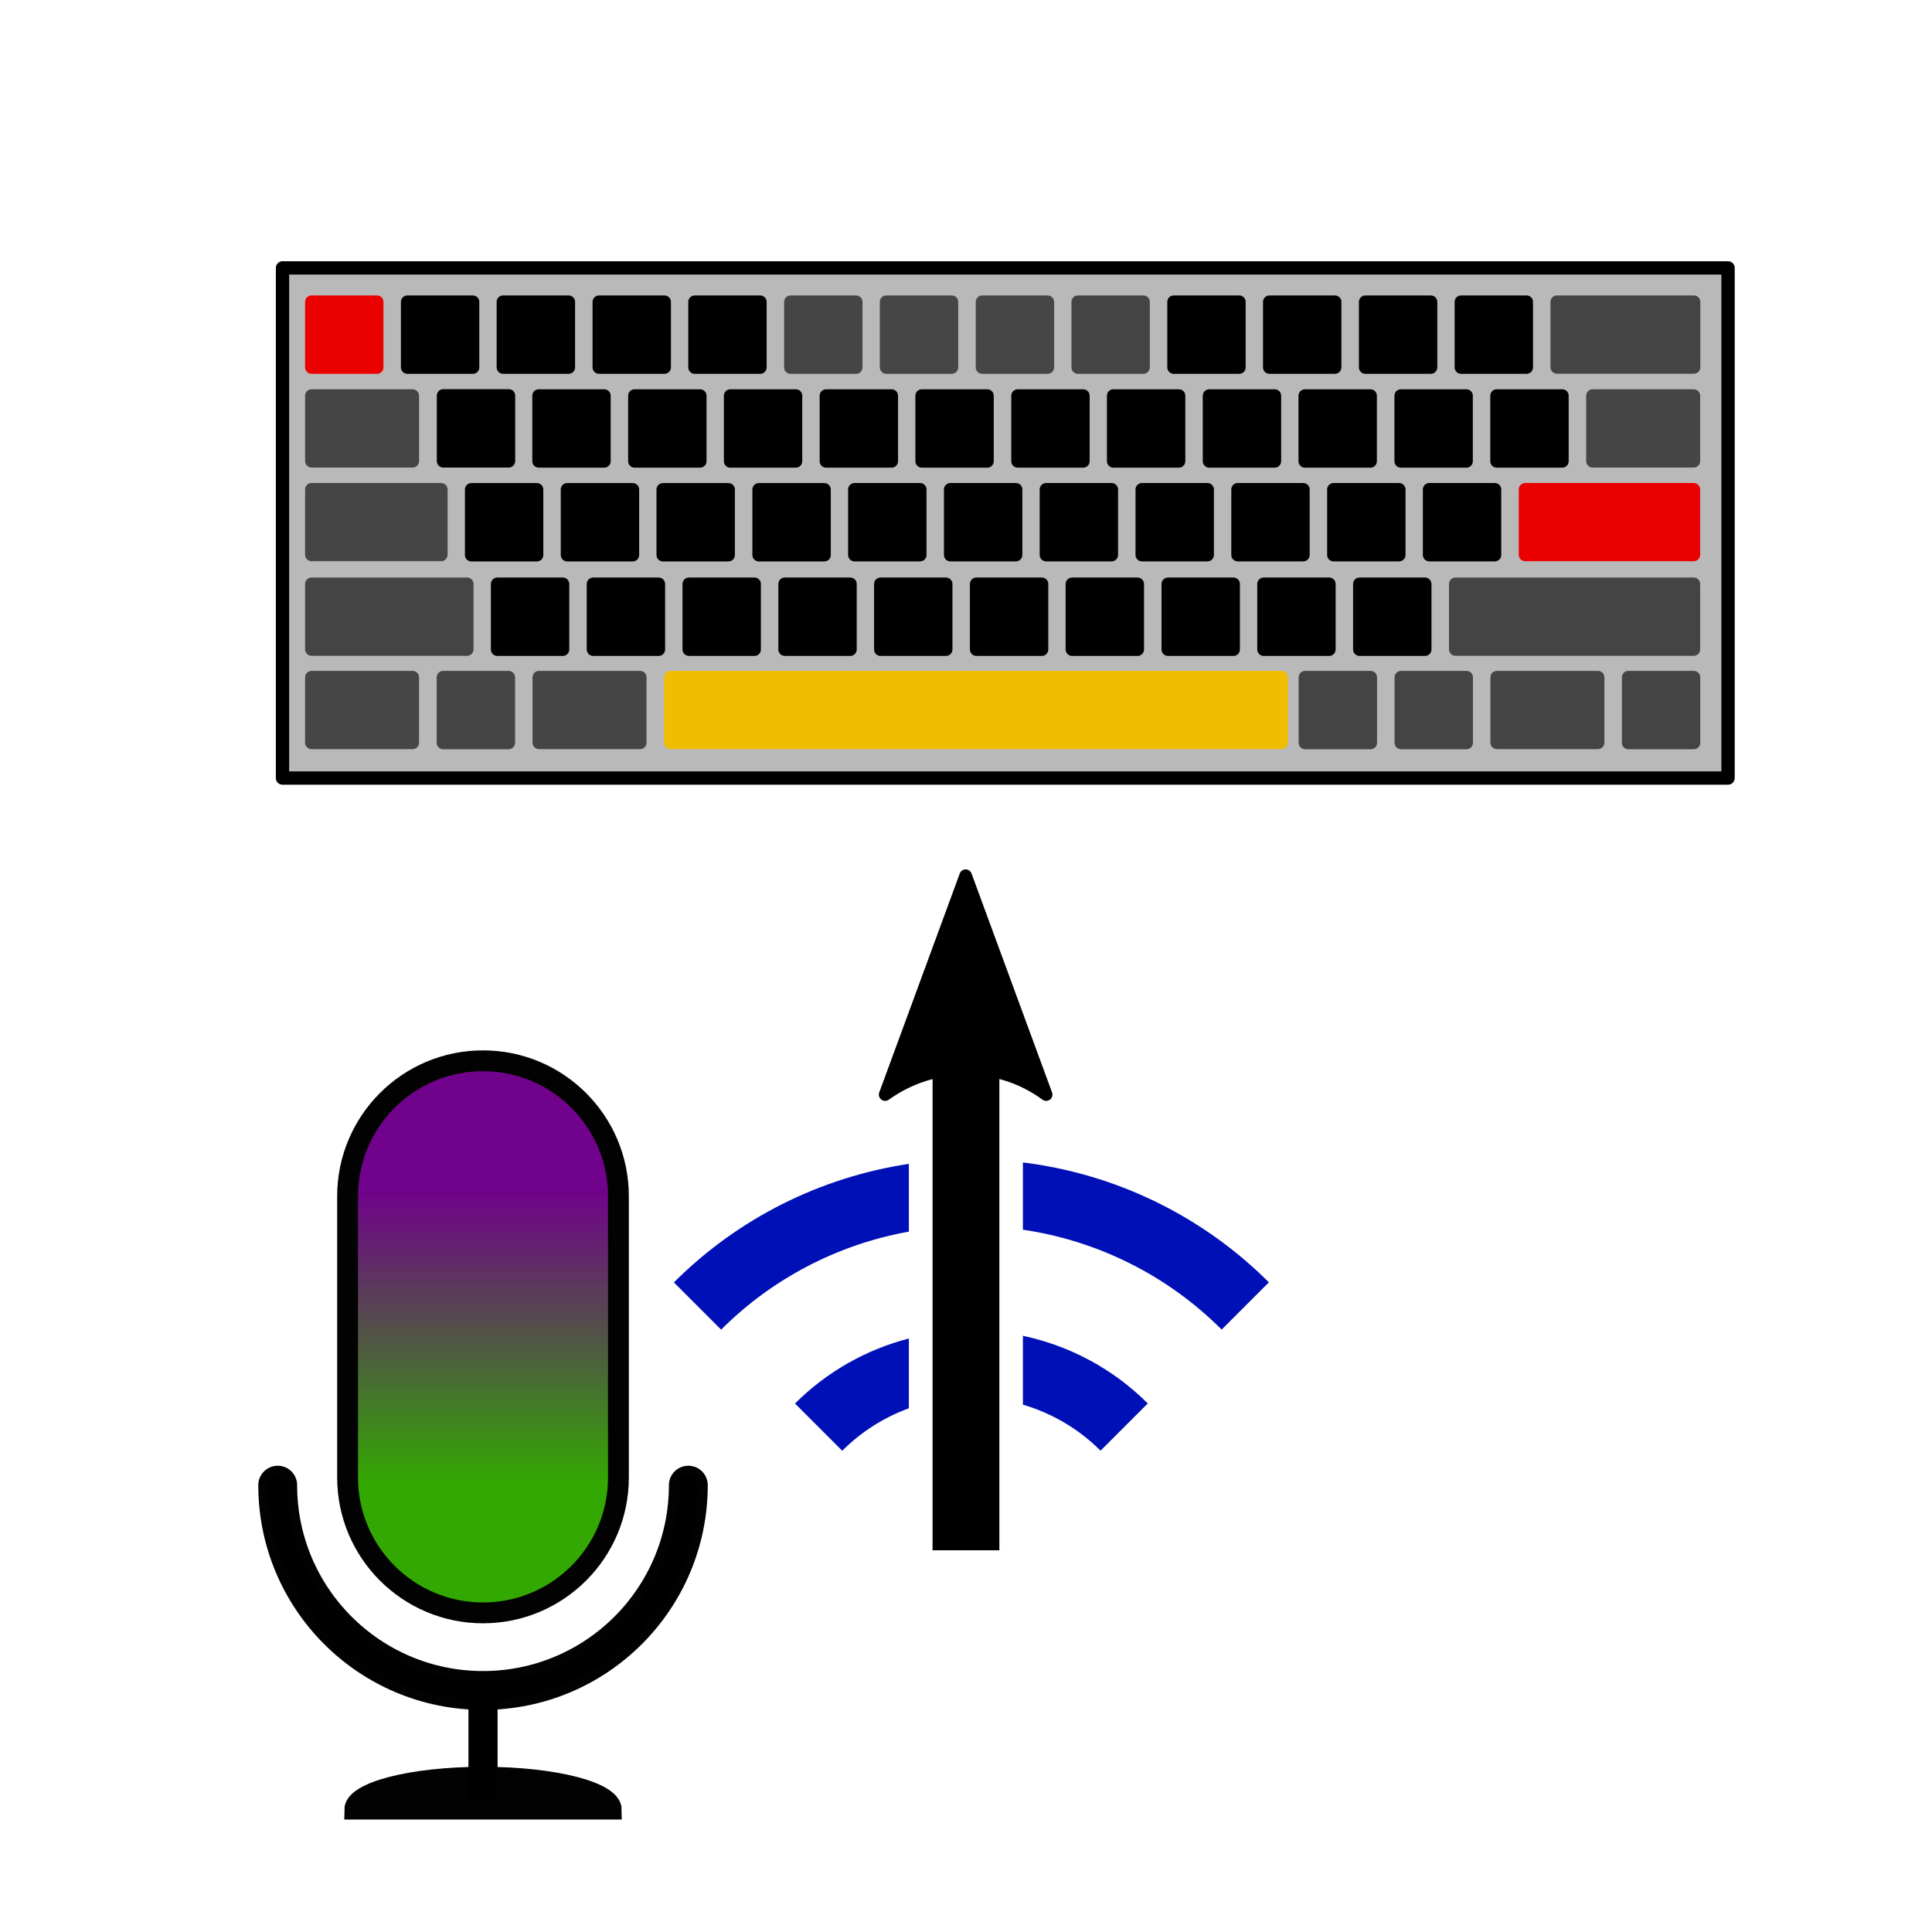
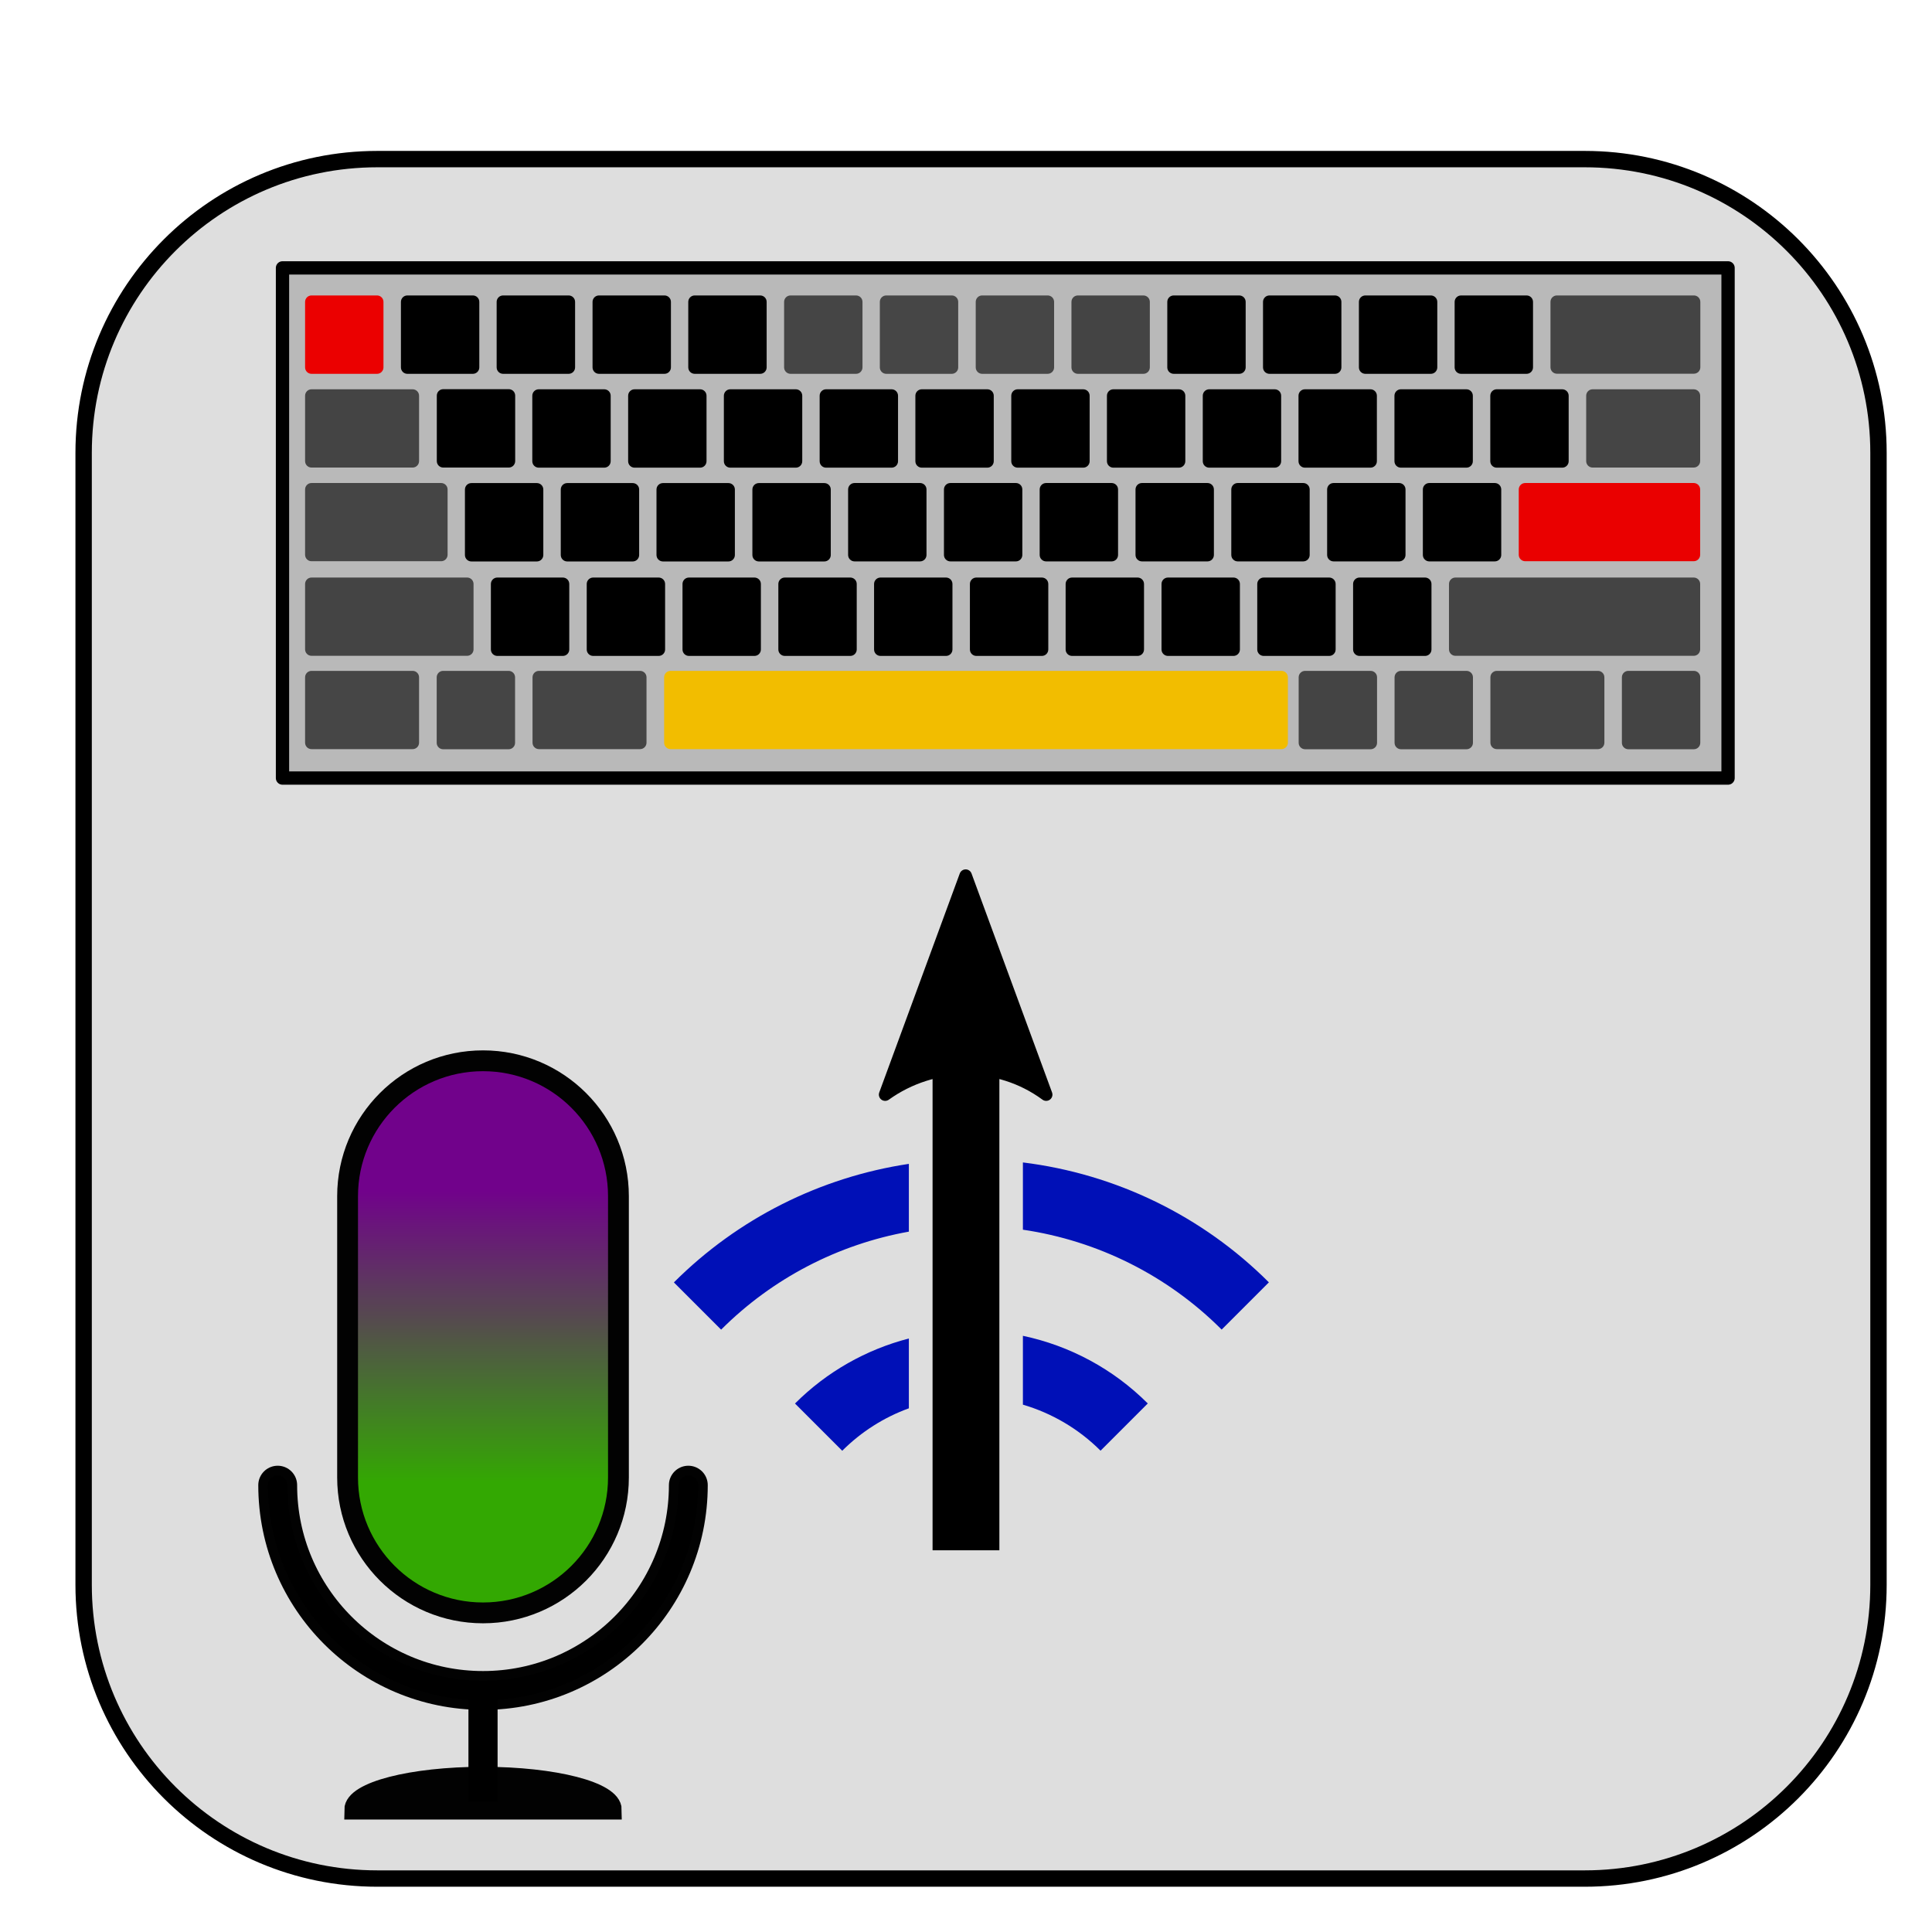
<svg xmlns="http://www.w3.org/2000/svg" xmlns:xlink="http://www.w3.org/1999/xlink" width="128" height="128" viewBox="0 0 33.867 33.867" version="1.1" id="svg1" xml:space="preserve">
  <defs id="defs1">
    <linearGradient id="linearGradient102">
      <stop style="stop-color:#70008a;stop-opacity:1;" offset="0" id="stop102" />
      <stop style="stop-color:#31a700;stop-opacity:1;" offset="1" id="stop103" />
    </linearGradient>
    <marker orient="auto" refY="0" refX="0" id="Arrow2Send" style="overflow:visible">
      <path id="path6763" style="fill:#000000;fill-opacity:1;fill-rule:evenodd;stroke:#000000;stroke-width:0.625;stroke-linejoin:round;stroke-opacity:1" d="M 8.719,4.034 -2.207,0.016 8.719,-4.002 c -1.745,2.372 -1.735,5.617 -6e-7,8.035 z" transform="matrix(-0.3,0,0,-0.3,0.69,0)" />
    </marker>
    <style id="style6" type="text/css">
    .fil0 {fill:black}
  </style>
    <linearGradient xlink:href="#linearGradient102" id="linearGradient103" x1="8.467" y1="20.878" x2="8.467" y2="25.991" gradientUnits="userSpaceOnUse" />
  </defs>
+   <rect style="font-variation-settings:'wght' 700;fill:#dedede;fill-opacity:1;stroke:#000000;stroke-width:0.287;stroke-linecap:square;stroke-linejoin:round;stroke-dasharray:none" id="rect1" width="31.463" height="30.141" x="1.466" y="2.789" ry="5.148" rx="5.148" />
  <rect style="font-variation-settings:'wght' 700;fill:#b9b9b9;stroke:#000000;stroke-width:0.233;stroke-linecap:square;stroke-linejoin:round;stroke-dasharray:none;stroke-opacity:1;fill-opacity:1" id="rect99" width="25.34" height="8.943" x="4.952" y="4.696" />
  <path id="path2985" opacity="0.99" d="m 12.066,26.034 c 0,1.988 -1.611,3.599 -3.599,3.599 -1.988,0 -3.599,-1.611 -3.599,-3.599 v 0" fill-opacity="0" stroke-linecap="round" stroke-width="0.34" style="stroke:#000000" />
  <path id="path2987" opacity="0.99" d="m 12.066,26.034 c 0,1.988 -1.611,3.599 -3.599,3.599 -1.988,0 -3.599,-1.611 -3.599,-3.599 v 0" fill-opacity="0" stroke-linecap="round" stroke-width="0.681" style="stroke:#000000" />
  <path id="path2989" d="m 8.467,29.633 v 1.946" stroke-width="0.511" fill="none" style="stroke:#000000" />
  <path id="path2993" opacity="0.99" d="m 6.205,31.725 c 2e-7,-0.322 1.013,-0.584 2.262,-0.584 1.249,0 2.262,0.261 2.262,0.584 z" stroke-linecap="round" stroke-width="0.34" style="stroke:#000000" />
  <path id="path2997" opacity="0.99" stroke-width="0.365" stroke-linecap="round" d="m 8.467,18.595 c -1.311,0 -2.374,1.063 -2.374,2.374 v 4.93 c 0,1.311 1.063,2.374 2.374,2.374 1.311,0 2.374,-1.063 2.374,-2.374 v -4.93 c 0,-1.311 -1.063,-2.374 -2.374,-2.374 z" style="fill:url(#linearGradient103);fill-opacity:1;stroke:#000000" />
  <path style="color:#000000;font-style:normal;font-variant:normal;font-weight:normal;font-stretch:normal;font-size:medium;line-height:normal;font-family:sans-serif;text-indent:0;text-align:start;text-decoration:none;text-decoration-line:none;text-decoration-style:solid;text-decoration-color:#000000;letter-spacing:normal;word-spacing:normal;text-transform:none;writing-mode:lr-tb;direction:ltr;baseline-shift:baseline;text-anchor:start;white-space:normal;clip-rule:nonzero;display:inline;overflow:visible;visibility:visible;isolation:auto;mix-blend-mode:normal;color-interpolation:sRGB;color-interpolation-filters:linearRGB;solid-color:#000000;solid-opacity:1;fill:#0010b7;fill-opacity:1;fill-rule:nonzero;stroke:none;stroke-width:1.171;stroke-linecap:butt;stroke-linejoin:round;stroke-miterlimit:4;stroke-dasharray:none;stroke-dashoffset:0;stroke-opacity:1;color-rendering:auto;image-rendering:auto;shape-rendering:auto;text-rendering:auto;enable-background:accumulate" d="m 11.813,22.48 0.828,0.828 c 0.902,-0.902 2.053,-1.496 3.291,-1.718 v -1.188 c -1.55,0.233 -2.997,0.956 -4.119,2.078 z m 2.123,2.123 0.828,0.828 c 0.334,-0.334 0.733,-0.586 1.168,-0.744 v -1.224 c -0.749,0.194 -1.44,0.584 -1.996,1.14 z m 3.995,0.02 c 0.51,0.15 0.979,0.425 1.361,0.807 l 0.828,-0.828 c -0.604,-0.604 -1.366,-1.012 -2.189,-1.186 z m 0,-3.067 c 1.312,0.193 2.536,0.802 3.484,1.751 l 0.828,-0.828 c -1.168,-1.168 -2.689,-1.902 -4.312,-2.102 z" id="path6676-1" />
  <path style="color:#000000;clip-rule:nonzero;display:inline;overflow:visible;visibility:visible;isolation:auto;mix-blend-mode:normal;color-interpolation:sRGB;color-interpolation-filters:linearRGB;solid-color:#000000;solid-opacity:1;fill:#000000;fill-opacity:1;fill-rule:nonzero;stroke:#000000;stroke-width:1.171;stroke-linecap:butt;stroke-linejoin:round;stroke-miterlimit:4;stroke-dasharray:none;stroke-dashoffset:0;stroke-opacity:1;marker-end:url(#Arrow2Send);color-rendering:auto;image-rendering:auto;shape-rendering:auto;text-rendering:auto;enable-background:accumulate" d="M 16.933,27.176 V 16.933" id="path6724" />
  <path style="fill:#000000;fill-rule:evenodd;stroke-width:0.001" d="m 9.444,6.824 h 1.148 c 0.062,0 0.113,0.05 0.113,0.113 v 1.148 c 0,0.062 -0.05,0.113 -0.113,0.113 H 9.444 c -0.062,0 -0.113,-0.05 -0.113,-0.113 V 6.937 c 0,-0.062 0.05,-0.113 0.113,-0.113 z" id="path99" />
  <path style="fill:#000000;fill-rule:evenodd;stroke-width:0.001" d="m 11.124,6.824 h 1.148 c 0.062,0 0.113,0.05 0.113,0.113 v 1.148 c 0,0.062 -0.05,0.113 -0.113,0.113 h -1.148 c -0.062,0 -0.113,-0.05 -0.113,-0.113 V 6.937 c 0,-0.062 0.05,-0.113 0.113,-0.113 z" id="path97" />
  <path style="fill:#000000;fill-rule:evenodd;stroke-width:0.001" d="m 12.802,6.824 h 1.148 c 0.062,0 0.113,0.05 0.113,0.113 v 1.148 c 0,0.062 -0.05,0.113 -0.113,0.113 h -1.148 c -0.062,0 -0.113,-0.05 -0.113,-0.113 V 6.937 c 0,-0.062 0.05,-0.113 0.113,-0.113 z" id="path94" />
  <path style="fill:#000000;fill-rule:evenodd;stroke-width:0.001" d="m 14.481,6.824 h 1.148 c 0.062,0 0.113,0.05 0.113,0.113 v 1.148 c 0,0.062 -0.05,0.113 -0.113,0.113 h -1.148 c -0.062,0 -0.113,-0.05 -0.113,-0.113 V 6.937 c 0,-0.062 0.05,-0.113 0.113,-0.113 z" id="path92" />
  <path style="fill:#000000;fill-rule:evenodd;stroke-width:0.001" d="m 16.159,6.824 h 1.148 c 0.062,0 0.113,0.05 0.113,0.113 v 1.148 c 0,0.062 -0.05,0.113 -0.113,0.113 h -1.148 c -0.062,0 -0.113,-0.05 -0.113,-0.113 V 6.937 c 0,-0.062 0.05,-0.113 0.113,-0.113 z" id="path90" />
  <path style="fill:#000000;fill-rule:evenodd;stroke-width:0.001" d="m 17.84,6.824 h 1.148 c 0.062,0 0.113,0.05 0.113,0.113 v 1.148 c 0,0.062 -0.05,0.113 -0.113,0.113 h -1.148 c -0.062,0 -0.113,-0.05 -0.113,-0.113 V 6.937 c 0,-0.062 0.05,-0.113 0.113,-0.113 z" id="path88" />
  <path style="fill:#000000;fill-rule:evenodd;stroke-width:0.001" d="m 19.517,6.824 h 1.148 c 0.062,0 0.113,0.05 0.113,0.113 v 1.148 c 0,0.062 -0.05,0.113 -0.113,0.113 h -1.148 c -0.062,0 -0.113,-0.05 -0.113,-0.113 V 6.937 c 0,-0.062 0.05,-0.113 0.113,-0.113 z" id="path86" />
  <path style="fill:#000000;fill-rule:evenodd;stroke-width:0.001" d="m 21.197,6.824 h 1.148 c 0.062,0 0.113,0.05 0.113,0.113 v 1.148 c 0,0.062 -0.05,0.113 -0.113,0.113 h -1.148 c -0.062,0 -0.113,-0.05 -0.113,-0.113 V 6.937 c 0,-0.062 0.05,-0.113 0.113,-0.113 z" id="path83" />
  <path style="fill:#000000;fill-rule:evenodd;stroke-width:0.001" d="m 22.875,6.824 h 1.148 c 0.062,0 0.113,0.05 0.113,0.113 v 1.148 c 0,0.062 -0.05,0.113 -0.113,0.113 h -1.148 c -0.062,0 -0.113,-0.05 -0.113,-0.113 V 6.937 c 0,-0.062 0.05,-0.113 0.113,-0.113 z" id="path80" />
  <path style="fill:#000000;fill-rule:evenodd;stroke-width:0.001" d="m 8.263,8.468 h 1.148 c 0.062,0 0.113,0.05 0.113,0.113 V 9.729 c 0,0.062 -0.05,0.113 -0.113,0.113 H 8.263 c -0.062,0 -0.113,-0.05 -0.113,-0.113 V 8.581 c 0,-0.062 0.05,-0.113 0.113,-0.113 z" id="path77" />
  <path style="fill:#000000;fill-rule:evenodd;stroke-width:0.001" d="m 9.943,8.468 h 1.148 c 0.062,0 0.113,0.05 0.113,0.113 V 9.729 c 0,0.062 -0.05,0.113 -0.113,0.113 H 9.943 c -0.062,0 -0.113,-0.05 -0.113,-0.113 V 8.581 c 0,-0.062 0.05,-0.113 0.113,-0.113 z" id="path74" />
  <path style="fill:#000000;fill-rule:evenodd;stroke-width:0.001" d="m 11.621,8.468 h 1.148 c 0.062,0 0.113,0.05 0.113,0.113 V 9.729 c 0,0.062 -0.05,0.113 -0.113,0.113 H 11.621 c -0.062,0 -0.113,-0.05 -0.113,-0.113 V 8.581 c 0,-0.062 0.05,-0.113 0.113,-0.113 z" id="path72" />
  <path style="fill:#000000;fill-rule:evenodd;stroke-width:0.001" d="m 13.302,8.468 h 1.148 c 0.062,0 0.113,0.05 0.113,0.113 V 9.729 c 0,0.062 -0.05,0.113 -0.113,0.113 h -1.148 c -0.062,0 -0.113,-0.05 -0.113,-0.113 V 8.581 c 0,-0.062 0.05,-0.113 0.113,-0.113 z" id="path69" />
  <path style="fill:#000000;fill-rule:evenodd;stroke-width:0.001" d="m 14.98,8.467 h 1.148 c 0.062,0 0.113,0.05 0.113,0.113 v 1.148 c 0,0.062 -0.05,0.113 -0.113,0.113 h -1.148 c -0.062,0 -0.113,-0.05 -0.113,-0.113 V 8.58 c 0,-0.062 0.05,-0.113 0.113,-0.113 z" id="path67" />
  <path style="fill:#000000;fill-rule:evenodd;stroke-width:0.001" d="m 16.66,8.467 h 1.148 c 0.062,0 0.113,0.05 0.113,0.113 v 1.148 c 0,0.062 -0.05,0.113 -0.113,0.113 h -1.148 c -0.062,0 -0.113,-0.05 -0.113,-0.113 V 8.58 c 0,-0.062 0.05,-0.113 0.113,-0.113 z" id="path64" />
  <path style="fill:#000000;fill-rule:evenodd;stroke-width:0.001" d="m 18.338,8.467 h 1.148 c 0.062,0 0.113,0.05 0.113,0.113 v 1.148 c 0,0.062 -0.05,0.113 -0.113,0.113 h -1.148 c -0.062,0 -0.113,-0.05 -0.113,-0.113 V 8.58 c 0,-0.062 0.05,-0.113 0.113,-0.113 z" id="path62" />
  <path style="fill:#000000;fill-rule:evenodd;stroke-width:0.001" d="m 20.018,8.467 h 1.148 c 0.062,0 0.113,0.05 0.113,0.113 v 1.148 c 0,0.062 -0.05,0.113 -0.113,0.113 h -1.148 c -0.062,0 -0.113,-0.05 -0.113,-0.113 V 8.58 c 0,-0.062 0.05,-0.113 0.113,-0.113 z" id="path59" />
  <path style="fill:#000000;fill-rule:evenodd;stroke-width:0.001" d="m 21.697,8.467 h 1.148 c 0.062,0 0.113,0.05 0.113,0.113 v 1.148 c 0,0.062 -0.05,0.113 -0.113,0.113 h -1.148 c -0.062,0 -0.113,-0.05 -0.113,-0.113 V 8.58 c 0,-0.062 0.05,-0.113 0.113,-0.113 z" id="path57" />
  <path style="fill:#000000;fill-rule:evenodd;stroke-width:0.001" d="m 8.718,10.124 h 1.148 c 0.062,0 0.113,0.05 0.113,0.113 v 1.148 c 0,0.062 -0.05,0.113 -0.113,0.113 H 8.718 c -0.062,0 -0.113,-0.05 -0.113,-0.113 v -1.148 c 0,-0.062 0.05,-0.113 0.113,-0.113 z" id="path55" />
  <path style="fill:#000000;fill-rule:evenodd;stroke-width:0.001" d="m 10.398,10.124 h 1.148 c 0.062,0 0.113,0.05 0.113,0.113 v 1.148 c 0,0.062 -0.05,0.113 -0.113,0.113 h -1.148 c -0.062,0 -0.113,-0.05 -0.113,-0.113 v -1.148 c 0,-0.062 0.05,-0.113 0.113,-0.113 z" id="path53" />
  <path style="fill:#000000;fill-rule:evenodd;stroke-width:0.001" d="m 12.077,10.124 h 1.148 c 0.062,0 0.113,0.05 0.113,0.113 v 1.148 c 0,0.062 -0.05,0.113 -0.113,0.113 h -1.148 c -0.062,0 -0.113,-0.05 -0.113,-0.113 v -1.148 c 0,-0.062 0.05,-0.113 0.113,-0.113 z" id="path51" />
  <path style="fill:#000000;fill-rule:evenodd;stroke-width:0.001" d="m 13.757,10.124 h 1.148 c 0.062,0 0.113,0.05 0.113,0.113 v 1.148 c 0,0.062 -0.05,0.113 -0.113,0.113 h -1.148 c -0.062,0 -0.113,-0.05 -0.113,-0.113 v -1.148 c 0,-0.062 0.05,-0.113 0.113,-0.113 z" id="path49" />
  <path style="fill:#000000;fill-rule:evenodd;stroke-width:0.001" d="m 15.435,10.124 h 1.148 c 0.062,0 0.113,0.05 0.113,0.113 v 1.148 c 0,0.062 -0.05,0.113 -0.113,0.113 h -1.148 c -0.062,0 -0.113,-0.05 -0.113,-0.113 v -1.148 c 0,-0.062 0.05,-0.113 0.113,-0.113 z" id="path47" />
  <path style="fill:#000000;fill-rule:evenodd;stroke-width:0.001" d="m 17.115,10.124 h 1.148 c 0.062,0 0.113,0.05 0.113,0.113 v 1.148 c 0,0.062 -0.05,0.113 -0.113,0.113 h -1.148 c -0.062,0 -0.113,-0.05 -0.113,-0.113 v -1.148 c 0,-0.062 0.05,-0.113 0.113,-0.113 z" id="path44" />
  <path style="fill:#000000;fill-rule:evenodd;stroke-width:0.001" d="m 18.793,10.124 h 1.148 c 0.062,0 0.113,0.05 0.113,0.113 v 1.148 c 0,0.062 -0.05,0.113 -0.113,0.113 h -1.148 c -0.062,0 -0.113,-0.05 -0.113,-0.113 v -1.148 c 0,-0.062 0.05,-0.113 0.113,-0.113 z" id="path42" />
  <path style="fill:#000000;fill-rule:evenodd;stroke-width:0.001" d="m 23.377,8.467 h 1.148 c 0.062,0 0.113,0.05 0.113,0.113 v 1.148 c 0,0.062 -0.05,0.113 -0.113,0.113 h -1.148 c -0.062,0 -0.113,-0.05 -0.113,-0.113 V 8.58 c 0,-0.062 0.05,-0.113 0.113,-0.113 z" id="path40" />
  <path style="fill:#000000;fill-rule:evenodd;stroke-width:0.001" d="m 25.055,8.467 h 1.148 c 0.062,0 0.113,0.05 0.113,0.113 v 1.148 c 0,0.062 -0.05,0.113 -0.113,0.113 h -1.148 c -0.062,0 -0.113,-0.05 -0.113,-0.113 V 8.58 c 0,-0.062 0.05,-0.113 0.113,-0.113 z" id="path39" />
  <path style="fill:#000000;fill-rule:evenodd;stroke-width:0.001" d="m 24.557,6.824 h 1.148 c 0.062,0 0.113,0.05 0.113,0.113 v 1.148 c 0,0.062 -0.05,0.113 -0.113,0.113 h -1.148 c -0.062,0 -0.113,-0.05 -0.113,-0.113 V 6.937 c 0,-0.062 0.05,-0.113 0.113,-0.113 z" id="path38" />
  <path style="fill:#000000;fill-rule:evenodd;stroke-width:0.001" d="m 26.237,6.824 h 1.148 c 0.062,0 0.113,0.05 0.113,0.113 v 1.148 c 0,0.062 -0.05,0.113 -0.113,0.113 h -1.148 c -0.062,0 -0.113,-0.05 -0.113,-0.113 V 6.937 c 0,-0.062 0.05,-0.113 0.113,-0.113 z" id="path37" />
  <path style="fill:#000000;fill-rule:evenodd;stroke-width:0.001" d="m 20.474,10.124 h 1.148 c 0.062,0 0.113,0.05 0.113,0.113 v 1.148 c 0,0.062 -0.05,0.113 -0.113,0.113 h -1.148 c -0.062,0 -0.113,-0.05 -0.113,-0.113 v -1.148 c 0,-0.062 0.05,-0.113 0.113,-0.113 z" id="path36" />
  <path style="fill:#000000;fill-rule:evenodd;stroke-width:0.001" d="m 22.152,10.124 h 1.148 c 0.062,0 0.113,0.05 0.113,0.113 v 1.148 c 0,0.062 -0.05,0.113 -0.113,0.113 h -1.148 c -0.062,0 -0.113,-0.05 -0.113,-0.113 v -1.148 c 0,-0.062 0.05,-0.113 0.113,-0.113 z" id="path35" />
  <path style="fill:#000000;fill-rule:evenodd;stroke-width:0.001" d="m 23.832,10.124 h 1.148 c 0.062,0 0.113,0.05 0.113,0.113 v 1.148 c 0,0.062 -0.05,0.113 -0.113,0.113 h -1.148 c -0.062,0 -0.113,-0.05 -0.113,-0.113 v -1.148 c 0,-0.062 0.05,-0.113 0.113,-0.113 z" id="path34" />
  <path style="fill:#454545;fill-opacity:1;fill-rule:evenodd;stroke-width:0.001" d="m 27.918,6.824 h 1.772 c 0.062,0 0.113,0.05 0.113,0.113 v 1.146 c 0,0.062 -0.05,0.113 -0.113,0.113 h -1.772 c -0.062,0 -0.113,-0.05 -0.113,-0.113 V 6.937 c 0,-0.062 0.05,-0.113 0.113,-0.113 z" id="path33" />
  <path style="fill:#ea0000;fill-opacity:1;fill-rule:evenodd;stroke-width:0.001" d="m 26.736,8.467 h 2.954 c 0.062,0 0.113,0.05 0.113,0.113 V 9.725 c 0,0.062 -0.05,0.113 -0.113,0.113 h -2.954 c -0.062,0 -0.113,-0.05 -0.113,-0.113 V 8.58 c 0,-0.062 0.05,-0.113 0.113,-0.113 z" id="path32" />
  <path style="fill:#444444;fill-opacity:1;fill-rule:evenodd;stroke-width:0.001" d="m 25.513,10.124 h 4.177 c 0.062,0 0.113,0.05 0.113,0.113 v 1.146 c 0,0.062 -0.05,0.113 -0.113,0.113 h -4.177 c -0.062,0 -0.113,-0.05 -0.113,-0.113 v -1.146 c 0,-0.062 0.05,-0.113 0.113,-0.113 z" id="path31" />
  <path style="fill:#444444;fill-opacity:1;fill-rule:evenodd;stroke-width:0.001" d="m 5.461,6.824 h 1.772 c 0.062,0 0.113,0.05 0.113,0.113 v 1.146 c 0,0.062 -0.05,0.113 -0.113,0.113 H 5.461 c -0.062,0 -0.113,-0.05 -0.113,-0.113 V 6.937 c 0,-0.062 0.05,-0.113 0.113,-0.113 z" id="path30" />
  <path style="fill:#454545;fill-opacity:1;fill-rule:evenodd;stroke-width:0.001" d="m 5.461,8.467 h 2.272 c 0.062,0 0.113,0.05 0.113,0.113 V 9.725 c 0,0.062 -0.05,0.113 -0.113,0.113 H 5.461 c -0.062,0 -0.113,-0.05 -0.113,-0.113 V 8.58 c 0,-0.062 0.05,-0.113 0.113,-0.113 z" id="path29" />
  <path style="fill:#444444;fill-opacity:1;fill-rule:evenodd;stroke-width:0.001" d="m 5.461,10.124 h 2.727 c 0.062,0 0.113,0.05 0.113,0.113 v 1.146 c 0,0.062 -0.05,0.113 -0.113,0.113 H 5.461 c -0.062,0 -0.113,-0.05 -0.113,-0.113 v -1.146 c 0,-0.062 0.05,-0.113 0.113,-0.113 z" id="path28" />
  <path style="fill:#464646;fill-opacity:1;fill-rule:evenodd;stroke-width:0.001" d="m 5.461,11.76 h 1.772 c 0.062,0 0.113,0.05 0.113,0.113 v 1.146 c 0,0.062 -0.05,0.113 -0.113,0.113 H 5.461 c -0.062,0 -0.113,-0.05 -0.113,-0.113 v -1.146 c 0,-0.062 0.05,-0.113 0.113,-0.113 z" id="path27" />
  <path style="fill:#454545;fill-opacity:1;fill-rule:evenodd;stroke-width:0.001" d="m 7.768,11.76 h 1.148 c 0.062,0 0.113,0.05 0.113,0.113 v 1.148 c 0,0.062 -0.05,0.113 -0.113,0.113 H 7.768 c -0.062,0 -0.113,-0.05 -0.113,-0.113 v -1.148 c 0,-0.062 0.05,-0.113 0.113,-0.113 z" id="path26" />
  <path style="fill:#454545;fill-opacity:1;fill-rule:evenodd;stroke-width:0.001" d="m 9.448,11.76 h 1.772 c 0.062,0 0.113,0.05 0.113,0.113 v 1.146 c 0,0.062 -0.05,0.113 -0.113,0.113 H 9.448 c -0.062,0 -0.113,-0.05 -0.113,-0.113 v -1.146 c 0,-0.062 0.05,-0.113 0.113,-0.113 z" id="path25" />
  <path style="fill:#444444;fill-opacity:1;fill-rule:evenodd;stroke-width:0.001" d="m 28.544,11.76 h 1.148 c 0.062,0 0.113,0.05 0.113,0.113 v 1.148 c 0,0.062 -0.05,0.113 -0.113,0.113 h -1.148 c -0.062,0 -0.113,-0.05 -0.113,-0.113 v -1.148 c 0,-0.062 0.05,-0.113 0.113,-0.113 z" id="path24" />
  <path style="fill:#f2bd00;fill-opacity:1;fill-rule:evenodd;stroke-width:0.001" d="m 11.755,11.76 h 10.708 c 0.062,0 0.113,0.05 0.113,0.113 v 1.146 c 0,0.062 -0.05,0.113 -0.113,0.113 H 11.755 c -0.062,0 -0.113,-0.05 -0.113,-0.113 v -1.146 c 0,-0.062 0.05,-0.113 0.113,-0.113 z" id="path23" />
  <path style="fill:#454545;fill-opacity:1;fill-rule:evenodd;stroke-width:0.001" d="m 26.239,11.76 h 1.772 c 0.062,0 0.113,0.05 0.113,0.113 v 1.146 c 0,0.062 -0.05,0.113 -0.113,0.113 h -1.772 c -0.062,0 -0.113,-0.05 -0.113,-0.113 v -1.146 c 0,-0.062 0.05,-0.113 0.113,-0.113 z" id="path22" />
  <path style="fill:#444444;fill-opacity:1;fill-rule:evenodd;stroke-width:0.001" d="m 24.559,11.76 h 1.148 c 0.062,0 0.113,0.05 0.113,0.113 v 1.148 c 0,0.062 -0.05,0.113 -0.113,0.113 h -1.148 c -0.062,0 -0.113,-0.05 -0.113,-0.113 v -1.148 c 0,-0.062 0.05,-0.113 0.113,-0.113 z" id="path21" />
  <path style="fill:#444444;fill-opacity:1;fill-rule:evenodd;stroke-width:0.001" d="m 22.878,11.76 h 1.148 c 0.062,0 0.113,0.05 0.113,0.113 v 1.148 c 0,0.062 -0.05,0.113 -0.113,0.113 H 22.878 c -0.062,0 -0.113,-0.05 -0.113,-0.113 v -1.148 c 0,-0.062 0.05,-0.113 0.113,-0.113 z" id="path20" />
  <path style="fill:#eb0000;fill-opacity:1;fill-rule:evenodd;stroke-width:0.001" d="m 5.461,5.179 h 1.148 c 0.062,0 0.113,0.05 0.113,0.113 v 1.148 c 0,0.062 -0.05,0.113 -0.113,0.113 H 5.461 c -0.062,0 -0.113,-0.05 -0.113,-0.113 V 5.292 c 0,-0.062 0.05,-0.113 0.113,-0.113 z" id="path19" />
  <path style="fill:#000000;fill-rule:evenodd;stroke-width:0.001" d="m 7.141,5.179 h 1.148 c 0.062,0 0.113,0.05 0.113,0.113 v 1.148 c 0,0.062 -0.05,0.113 -0.113,0.113 H 7.141 c -0.062,0 -0.113,-0.05 -0.113,-0.113 V 5.292 c 0,-0.062 0.05,-0.113 0.113,-0.113 z" id="path18" />
  <path style="fill:#000000;fill-rule:evenodd;stroke-width:0.001" d="M 8.819,5.179 H 9.968 c 0.062,0 0.113,0.05 0.113,0.113 v 1.148 c 0,0.062 -0.05,0.113 -0.113,0.113 H 8.819 c -0.062,0 -0.113,-0.05 -0.113,-0.113 V 5.292 c 0,-0.062 0.05,-0.113 0.113,-0.113 z" id="path17" />
  <path style="fill:#000000;fill-rule:evenodd;stroke-width:0.001" d="m 10.5,5.179 h 1.148 c 0.062,0 0.113,0.05 0.113,0.113 v 1.148 c 0,0.062 -0.05,0.113 -0.113,0.113 h -1.148 c -0.062,0 -0.113,-0.05 -0.113,-0.113 V 5.292 c 0,-0.062 0.05,-0.113 0.113,-0.113 z" id="path16" />
  <path style="fill:#000000;fill-rule:evenodd;stroke-width:0.001" d="m 12.178,5.179 h 1.148 c 0.062,0 0.113,0.05 0.113,0.113 v 1.148 c 0,0.062 -0.05,0.113 -0.113,0.113 h -1.148 c -0.062,0 -0.113,-0.05 -0.113,-0.113 V 5.292 c 0,-0.062 0.05,-0.113 0.113,-0.113 z" id="path15" />
  <path style="fill:#454545;fill-opacity:1;fill-rule:evenodd;stroke-width:0.001" d="m 13.858,5.179 h 1.148 c 0.062,0 0.113,0.05 0.113,0.113 v 1.148 c 0,0.062 -0.05,0.113 -0.113,0.113 h -1.148 c -0.062,0 -0.113,-0.05 -0.113,-0.113 V 5.292 c 0,-0.062 0.05,-0.113 0.113,-0.113 z" id="path14" />
  <path style="fill:#464646;fill-opacity:1;fill-rule:evenodd;stroke-width:0.001" d="m 15.536,5.179 h 1.148 c 0.062,0 0.113,0.05 0.113,0.113 v 1.148 c 0,0.062 -0.05,0.113 -0.113,0.113 h -1.148 c -0.062,0 -0.113,-0.05 -0.113,-0.113 V 5.292 c 0,-0.062 0.05,-0.113 0.113,-0.113 z" id="path13" />
  <path style="fill:#464646;fill-opacity:1;fill-rule:evenodd;stroke-width:0.001" d="m 17.217,5.179 h 1.148 c 0.062,0 0.113,0.05 0.113,0.113 v 1.148 c 0,0.062 -0.05,0.113 -0.113,0.113 h -1.148 c -0.062,0 -0.113,-0.05 -0.113,-0.113 V 5.292 c 0,-0.062 0.05,-0.113 0.113,-0.113 z" id="path12" />
  <path style="fill:#444444;fill-opacity:1;fill-rule:evenodd;stroke-width:0.001" d="m 18.895,5.179 h 1.148 c 0.062,0 0.113,0.05 0.113,0.113 v 1.148 c 0,0.062 -0.05,0.113 -0.113,0.113 h -1.148 c -0.062,0 -0.113,-0.05 -0.113,-0.113 V 5.292 c 0,-0.062 0.05,-0.113 0.113,-0.113 z" id="path11" />
  <path style="fill:#000000;fill-rule:evenodd;stroke-width:0.001" d="m 20.575,5.179 h 1.148 c 0.062,0 0.113,0.05 0.113,0.113 v 1.148 c 0,0.062 -0.05,0.113 -0.113,0.113 h -1.148 c -0.062,0 -0.113,-0.05 -0.113,-0.113 V 5.292 c 0,-0.062 0.05,-0.113 0.113,-0.113 z" id="path9" />
  <path style="fill:#000000;fill-rule:evenodd;stroke-width:0.001" d="m 22.253,5.179 h 1.148 c 0.062,0 0.113,0.05 0.113,0.113 v 1.148 c 0,0.062 -0.05,0.113 -0.113,0.113 h -1.148 c -0.062,0 -0.113,-0.05 -0.113,-0.113 V 5.292 c 0,-0.062 0.05,-0.113 0.113,-0.113 z" id="path8" />
  <path style="fill:#000000;fill-rule:evenodd;stroke-width:0.001" d="m 23.934,5.179 h 1.148 c 0.062,0 0.113,0.05 0.113,0.113 v 1.148 c 0,0.062 -0.05,0.113 -0.113,0.113 h -1.148 c -0.062,0 -0.113,-0.05 -0.113,-0.113 V 5.292 c 0,-0.062 0.05,-0.113 0.113,-0.113 z" id="path7" />
  <path style="fill:#000000;fill-rule:evenodd;stroke-width:0.001" d="m 25.612,5.179 h 1.148 c 0.062,0 0.113,0.05 0.113,0.113 v 1.148 c 0,0.062 -0.05,0.113 -0.113,0.113 h -1.148 c -0.062,0 -0.113,-0.05 -0.113,-0.113 V 5.292 c 0,-0.062 0.05,-0.113 0.113,-0.113 z" id="path6" />
  <path style="fill:#444444;fill-opacity:1;fill-rule:evenodd;stroke-width:0.001" d="m 27.292,5.179 h 2.401 c 0.062,0 0.113,0.05 0.113,0.113 v 1.146 c 0,0.062 -0.05,0.113 -0.113,0.113 h -2.401 c -0.062,0 -0.113,-0.05 -0.113,-0.113 V 5.292 c 0,-0.062 0.05,-0.113 0.113,-0.113 z" id="path5" />
  <path style="fill:#000000;fill-rule:evenodd;stroke-width:0.001" d="m 7.77,6.822 h 1.148 c 0.062,0 0.113,0.05 0.113,0.113 v 1.148 c 0,0.062 -0.05,0.113 -0.113,0.113 H 7.77 c -0.062,0 -0.113,-0.05 -0.113,-0.113 V 6.935 c 0,-0.062 0.05,-0.113 0.113,-0.113 z" id="path4" />
</svg>
